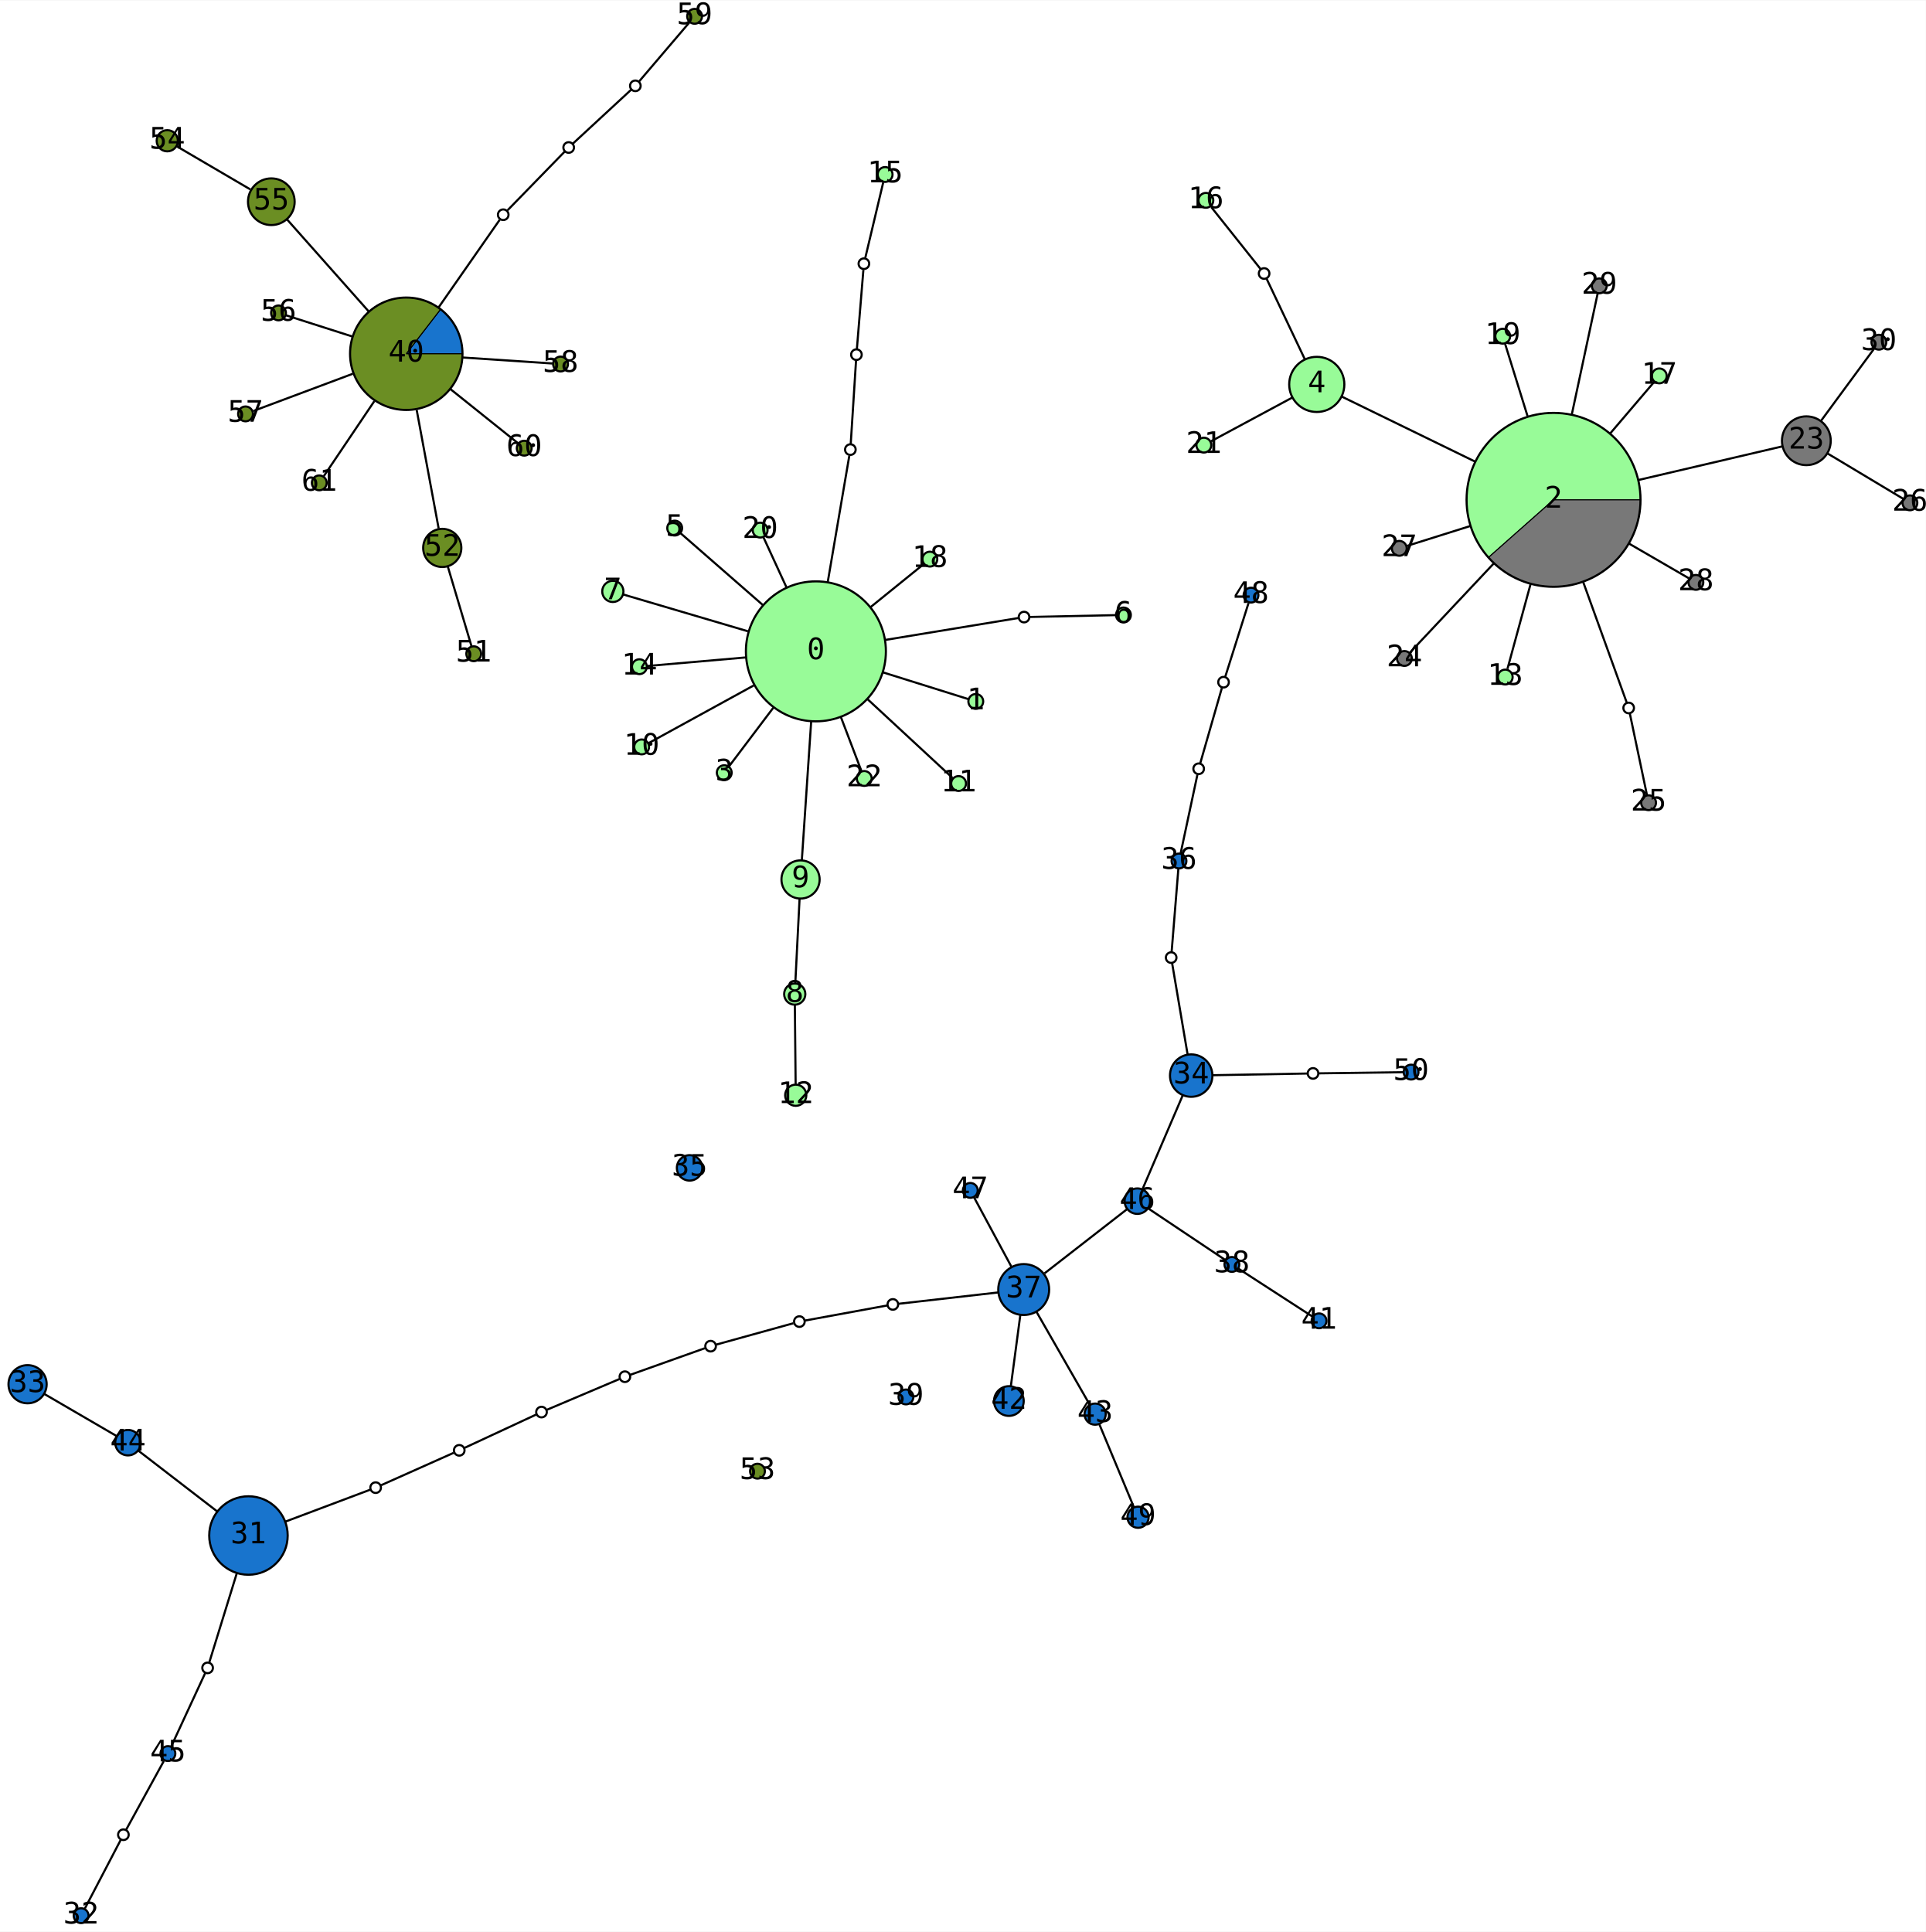
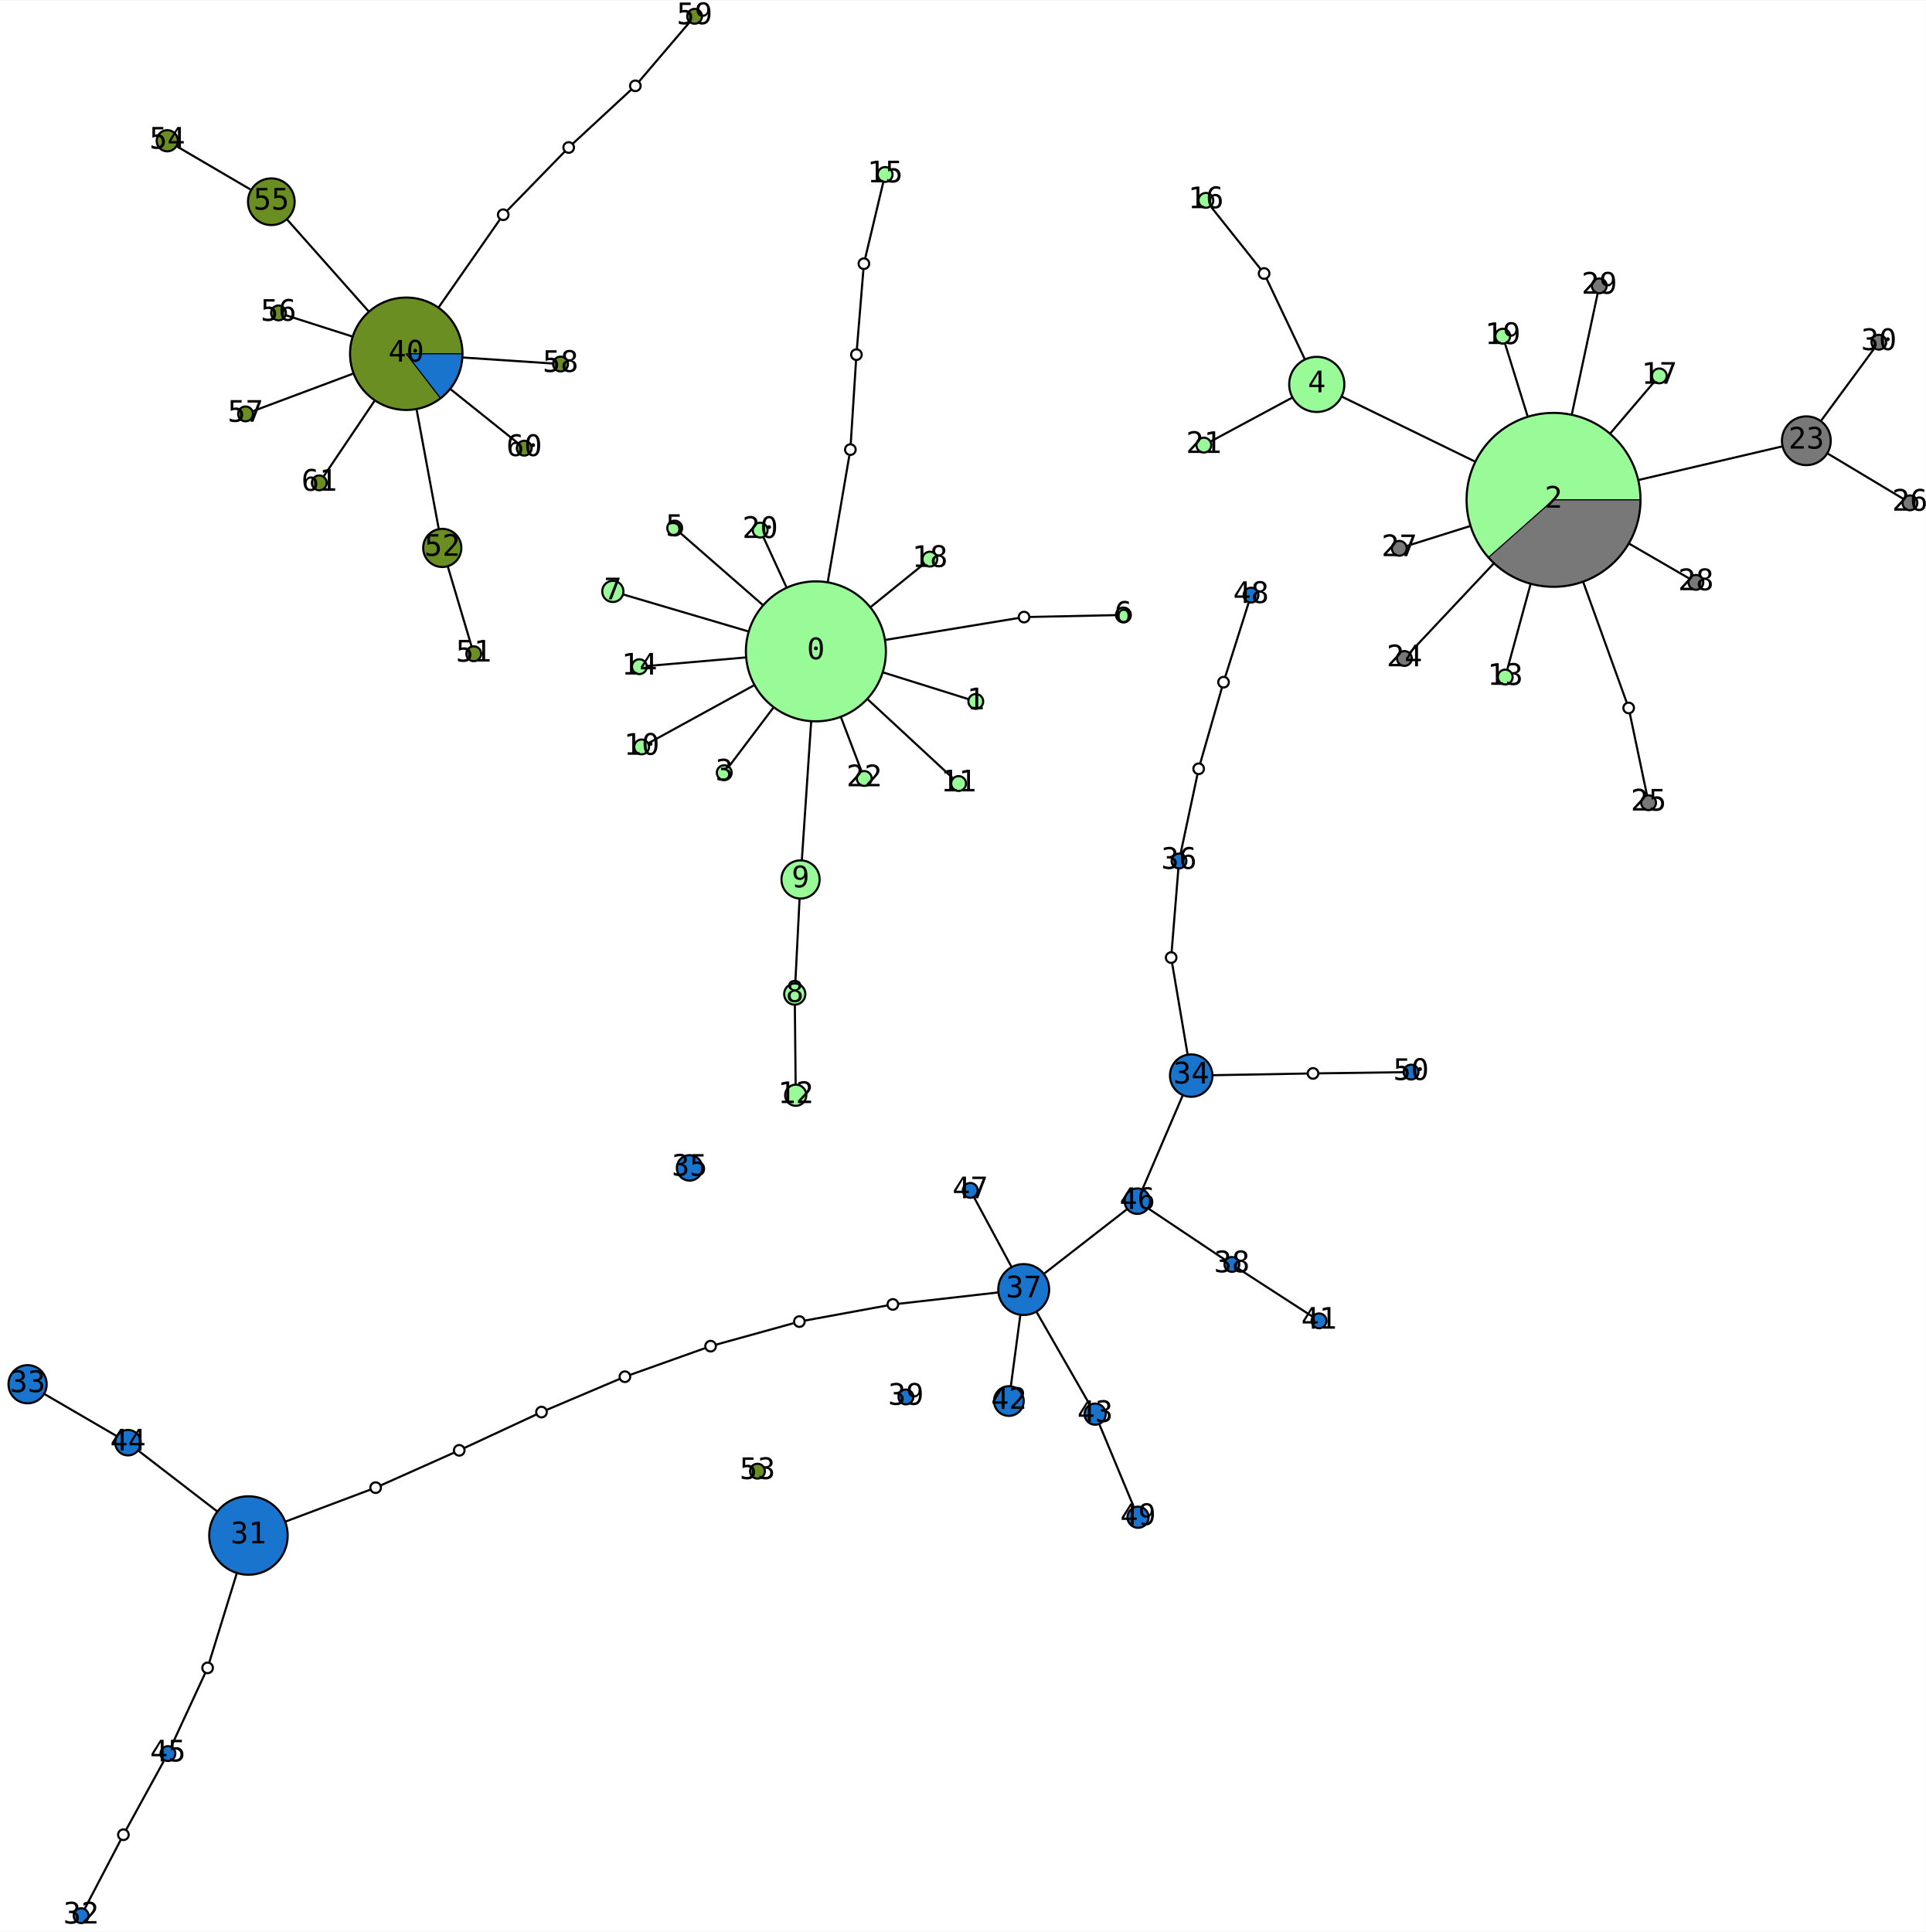
<svg xmlns="http://www.w3.org/2000/svg" width="908pt" height="911pt" viewBox="0.00 0.00 907.93 910.54">
  <g id="graph0" class="graph" transform="scale(1 1) rotate(0) translate(354.109 591.456)">
    <polygon fill="white" stroke="none" points="-354.109,319.079 -354.109,-591.456 553.823,-591.456 553.823,319.079 -354.109,319.079" />
    <g id="node1" class="node">
      <ellipse fill="palegreen" stroke="black" cx="30.548" cy="-284.542" rx="33" ry="33" />
      <text text-anchor="middle" x="30.548" y="-280.842" font-family="monospace" font-size="14.00">0</text>
    </g>
    <g id="node2" class="node">
      <ellipse fill="palegreen" stroke="black" cx="105.929" cy="-260.923" rx="3.5" ry="3.5" />
      <text text-anchor="middle" x="105.929" y="-257.223" font-family="monospace" font-size="14.00">1</text>
    </g>
    <g id="edge1" class="edge">
      <path fill="none" stroke="black" d="M62.079,-274.663C77.894,-269.707 95.196,-264.286 102.438,-262.017" />
    </g>
    <g id="node63" class="node">
      <ellipse fill="white" stroke="black" cx="46.796" cy="-379.665" rx="2.5" ry="2.5" />
    </g>
    <g id="edge2" class="edge">
      <path fill="none" stroke="black" d="M36.14,-317.278C40.032,-340.064 44.786,-367.895 46.305,-376.789" />
    </g>
    <g id="node3" class="node">
      <path fill="palegreen" stroke="black" stroke-width="0.5" d="M378.31,-355.974C378.31,-355.974 419.31,-355.974 419.31,-355.974 419.31,-357.626 419.21,-359.276 419.011,-360.916 418.812,-362.556 418.514,-364.182 418.119,-365.786 417.724,-367.39 417.232,-368.968 416.646,-370.513 416.06,-372.057 415.382,-373.565 414.614,-375.028 413.846,-376.49 412.991,-377.905 412.053,-379.265 411.114,-380.624 410.095,-381.926 408.999,-383.162 407.904,-384.398 406.735,-385.568 405.498,-386.663 404.262,-387.758 402.96,-388.778 401.601,-389.716 400.241,-390.655 398.827,-391.51 397.364,-392.278 395.901,-393.045 394.394,-393.724 392.849,-394.31 391.305,-394.895 389.726,-395.387 388.122,-395.783 386.518,-396.178 384.892,-396.476 383.252,-396.675 381.612,-396.874 379.962,-396.974 378.31,-396.974 376.658,-396.974 375.008,-396.874 373.368,-396.675 371.728,-396.476 370.102,-396.178 368.498,-395.783 366.894,-395.387 365.316,-394.895 363.771,-394.31 362.227,-393.724 360.719,-393.045 359.257,-392.278 357.794,-391.51 356.379,-390.655 355.02,-389.716 353.66,-388.778 352.359,-387.758 351.122,-386.663 349.886,-385.568 348.717,-384.398 347.621,-383.162 346.526,-381.926 345.506,-380.624 344.568,-379.265 343.63,-377.905 342.774,-376.49 342.007,-375.028 341.239,-373.565 340.56,-372.057 339.975,-370.513 339.389,-368.968 338.897,-367.39 338.502,-365.786 338.106,-364.182 337.808,-362.556 337.609,-360.916 337.41,-359.276 337.31,-357.626 337.31,-355.974 337.31,-354.322 337.41,-352.672 337.609,-351.032 337.808,-349.392 338.106,-347.766 338.502,-346.162 338.897,-344.558 339.389,-342.98 339.975,-341.435 340.56,-339.891 341.239,-338.383 342.007,-336.92 342.774,-335.458 343.63,-334.043 344.568,-332.683 345.506,-331.324 346.526,-330.022 347.621,-328.786 347.621,-328.786 378.31,-355.974 378.31,-355.974" />
      <path fill="#787878" stroke="black" stroke-width="0.5" d="M378.31,-355.974C378.31,-355.974 347.621,-328.786 347.621,-328.786 348.306,-328.013 349.019,-327.267 349.76,-326.548 350.501,-325.829 351.269,-325.139 352.062,-324.478 352.855,-323.817 353.672,-323.186 354.513,-322.587 355.353,-321.988 356.216,-321.421 357.099,-320.887 357.983,-320.353 358.886,-319.853 359.807,-319.387 360.728,-318.921 361.667,-318.49 362.62,-318.095 363.574,-317.7 364.542,-317.341 365.523,-317.019 366.504,-316.697 367.496,-316.412 368.498,-316.165 369.501,-315.918 370.512,-315.709 371.53,-315.539 372.548,-315.368 373.572,-315.236 374.6,-315.142 375.628,-315.049 376.659,-314.994 377.691,-314.979 378.723,-314.963 379.755,-314.986 380.786,-315.049 381.816,-315.111 382.844,-315.212 383.866,-315.352 384.889,-315.492 385.906,-315.671 386.915,-315.887 387.925,-316.104 388.925,-316.359 389.915,-316.651 390.905,-316.943 391.884,-317.272 392.849,-317.638 393.814,-318.004 394.765,-318.407 395.7,-318.845 396.635,-319.282 397.553,-319.755 398.452,-320.262 399.351,-320.769 400.23,-321.31 401.089,-321.884 401.947,-322.457 402.783,-323.063 403.596,-323.699 404.408,-324.336 405.197,-325.003 405.959,-325.699 406.721,-326.395 407.457,-327.12 408.164,-327.871 408.872,-328.623 409.55,-329.401 410.199,-330.204 410.848,-331.007 411.466,-331.834 412.053,-332.683 412.639,-333.533 413.193,-334.404 413.714,-335.296 414.234,-336.187 414.721,-337.097 415.173,-338.026 415.625,-338.954 416.041,-339.898 416.422,-340.858 416.803,-341.817 417.147,-342.791 417.454,-343.776 417.761,-344.762 418.031,-345.759 418.263,-346.764 418.494,-347.77 418.688,-348.785 418.844,-349.805 418.999,-350.825 419.116,-351.851 419.193,-352.881 419.271,-353.91 419.31,-354.942 419.31,-355.974 419.31,-355.974 378.31,-355.974 378.31,-355.974" />
      <ellipse fill="none" stroke="black" cx="378.31" cy="-355.974" rx="41" ry="41" />
      <text text-anchor="middle" x="378.31" y="-352.274" font-family="monospace" font-size="14.00">2</text>
    </g>
    <g id="node5" class="node">
      <ellipse fill="palegreen" stroke="black" cx="266.685" cy="-410.405" rx="13" ry="13" />
      <text text-anchor="middle" x="266.685" y="-406.705" font-family="monospace" font-size="14.00">4</text>
    </g>
    <g id="edge6" class="edge">
      <path fill="none" stroke="black" d="M341.451,-373.948C319.605,-384.6 293.364,-397.395 278.495,-404.646" />
    </g>
    <g id="node14" class="node">
      <ellipse fill="palegreen" stroke="black" cx="355.531" cy="-272.434" rx="3.5" ry="3.5" />
      <text text-anchor="middle" x="355.531" y="-268.734" font-family="monospace" font-size="14.00">13</text>
    </g>
    <g id="edge7" class="edge">
      <path fill="none" stroke="black" d="M367.454,-316.162C363.054,-300.024 358.547,-283.496 356.569,-276.241" />
    </g>
    <g id="node18" class="node">
      <ellipse fill="palegreen" stroke="black" cx="428.163" cy="-414.413" rx="3.5" ry="3.5" />
      <text text-anchor="middle" x="428.163" y="-410.713" font-family="monospace" font-size="14.00">17</text>
    </g>
    <g id="edge8" class="edge">
      <path fill="none" stroke="black" d="M404.988,-387.246C413.508,-397.233 421.753,-406.898 425.717,-411.544" />
    </g>
    <g id="node20" class="node">
      <ellipse fill="palegreen" stroke="black" cx="354.356" cy="-433.135" rx="3.5" ry="3.5" />
      <text text-anchor="middle" x="354.356" y="-429.435" font-family="monospace" font-size="14.00">19</text>
    </g>
    <g id="edge9" class="edge">
      <path fill="none" stroke="black" d="M366.052,-395.459C361.724,-409.4 357.445,-423.184 355.477,-429.523" />
    </g>
    <g id="node24" class="node">
      <ellipse fill="#787878" stroke="black" cx="497.498" cy="-383.838" rx="11.5" ry="11.5" />
      <text text-anchor="middle" x="497.498" y="-380.138" font-family="monospace" font-size="14.00">23</text>
    </g>
    <g id="edge10" class="edge">
      <path fill="none" stroke="black" d="M418.33,-365.33C442.135,-370.895 470.627,-377.556 486.111,-381.175" />
    </g>
    <g id="node25" class="node">
      <ellipse fill="#787878" stroke="black" cx="307.998" cy="-281.184" rx="3.5" ry="3.5" />
      <text text-anchor="middle" x="307.998" y="-277.484" font-family="monospace" font-size="14.00">24</text>
    </g>
    <g id="edge11" class="edge">
      <path fill="none" stroke="black" d="M350.117,-325.985C334.529,-309.404 317.039,-290.8 310.576,-283.926" />
    </g>
    <g id="node28" class="node">
      <ellipse fill="#787878" stroke="black" cx="305.588" cy="-333.121" rx="3.5" ry="3.5" />
      <text text-anchor="middle" x="305.588" y="-329.421" font-family="monospace" font-size="14.00">27</text>
    </g>
    <g id="edge12" class="edge">
      <path fill="none" stroke="black" d="M338.969,-343.611C326.654,-339.741 314.797,-336.015 309.102,-334.225" />
    </g>
    <g id="node29" class="node">
      <ellipse fill="#787878" stroke="black" cx="445.426" cy="-317.068" rx="3.5" ry="3.5" />
      <text text-anchor="middle" x="445.426" y="-313.368" font-family="monospace" font-size="14.00">28</text>
    </g>
    <g id="edge13" class="edge">
      <path fill="none" stroke="black" d="M413.834,-335.382C425.405,-328.674 436.663,-322.148 442.081,-319.008" />
    </g>
    <g id="node30" class="node">
      <ellipse fill="#787878" stroke="black" cx="399.882" cy="-456.873" rx="3.5" ry="3.5" />
      <text text-anchor="middle" x="399.882" y="-453.173" font-family="monospace" font-size="14.00">29</text>
    </g>
    <g id="edge14" class="edge">
      <path fill="none" stroke="black" d="M386.898,-396.142C391.739,-418.784 397.197,-444.311 399.144,-453.419" />
    </g>
    <g id="node4" class="node">
      <ellipse fill="palegreen" stroke="black" cx="-12.658" cy="-227.335" rx="3.5" ry="3.5" />
      <text text-anchor="middle" x="-12.658" y="-223.635" font-family="monospace" font-size="14.00">3</text>
    </g>
    <g id="edge15" class="edge">
      <path fill="none" stroke="black" d="M-10.335,-230.411C-6.339,-235.702 2.206,-247.016 10.455,-257.938" />
    </g>
    <g id="node22" class="node">
      <ellipse fill="palegreen" stroke="black" cx="213.442" cy="-381.776" rx="3.5" ry="3.5" />
      <text text-anchor="middle" x="213.442" y="-378.076" font-family="monospace" font-size="14.00">21</text>
    </g>
    <g id="edge16" class="edge">
      <path fill="none" stroke="black" d="M255.132,-404.193C242.898,-397.615 224.334,-387.633 216.798,-383.581" />
    </g>
    <g id="node6" class="node">
      <ellipse fill="palegreen" stroke="black" cx="-36.024" cy="-342.663" rx="3.5" ry="3.5" />
      <text text-anchor="middle" x="-36.024" y="-338.963" font-family="monospace" font-size="14.00">5</text>
    </g>
    <g id="edge17" class="edge">
      <path fill="none" stroke="black" d="M-33.164,-340.166C-26.494,-334.343 -9.35,-319.376 5.475,-306.433" />
    </g>
    <g id="node7" class="node">
      <ellipse fill="palegreen" stroke="black" cx="175.536" cy="-301.697" rx="3.5" ry="3.5" />
      <text text-anchor="middle" x="175.536" y="-297.997" font-family="monospace" font-size="14.00">6</text>
    </g>
    <g id="node66" class="node">
      <ellipse fill="white" stroke="black" cx="128.682" cy="-300.702" rx="2.5" ry="2.5" />
    </g>
    <g id="edge18" class="edge">
      <path fill="none" stroke="black" d="M171.86,-301.619C162.713,-301.424 139.104,-300.923 131.259,-300.756" />
    </g>
    <g id="node8" class="node">
      <ellipse fill="palegreen" stroke="black" cx="-65.189" cy="-312.804" rx="5" ry="5" />
      <text text-anchor="middle" x="-65.189" y="-309.104" font-family="monospace" font-size="14.00">7</text>
    </g>
    <g id="edge20" class="edge">
      <path fill="none" stroke="black" d="M-60.31,-311.364C-49.564,-308.192 -23.093,-300.378 -1.479,-293.997" />
    </g>
    <g id="node9" class="node">
      <ellipse fill="palegreen" stroke="black" cx="20.576" cy="-122.942" rx="5" ry="5" />
      <text text-anchor="middle" x="20.576" y="-119.242" font-family="monospace" font-size="14.00">8</text>
    </g>
    <g id="node10" class="node">
      <ellipse fill="palegreen" stroke="black" cx="23.309" cy="-176.984" rx="9" ry="9" />
      <text text-anchor="middle" x="23.309" y="-173.284" font-family="monospace" font-size="14.00">9</text>
    </g>
    <g id="edge21" class="edge">
      <path fill="none" stroke="black" d="M23.926,-186.155C24.89,-200.481 26.801,-228.873 28.323,-251.49" />
    </g>
    <g id="edge22" class="edge">
      <path fill="none" stroke="black" d="M22.833,-167.571C22.252,-156.079 21.29,-137.062 20.833,-128.02" />
    </g>
    <g id="node11" class="node">
      <ellipse fill="palegreen" stroke="black" cx="-51.607" cy="-239.483" rx="3.5" ry="3.5" />
      <text text-anchor="middle" x="-51.607" y="-235.783" font-family="monospace" font-size="14.00">10</text>
    </g>
    <g id="edge23" class="edge">
      <path fill="none" stroke="black" d="M-48.486,-241.194C-40.338,-245.663 -17.738,-258.059 1.218,-268.456" />
    </g>
    <g id="node12" class="node">
      <ellipse fill="palegreen" stroke="black" cx="97.826" cy="-222.221" rx="3.5" ry="3.5" />
      <text text-anchor="middle" x="97.826" y="-218.521" font-family="monospace" font-size="14.00">11</text>
    </g>
    <g id="edge24" class="edge">
      <path fill="none" stroke="black" d="M94.935,-224.899C88.044,-231.282 70.088,-247.915 54.884,-261.999" />
    </g>
    <g id="node13" class="node">
      <ellipse fill="palegreen" stroke="black" cx="21.045" cy="-75.253" rx="5" ry="5" />
      <text text-anchor="middle" x="21.045" y="-71.553" font-family="monospace" font-size="14.00">12</text>
    </g>
    <g id="edge25" class="edge">
      <path fill="none" stroke="black" d="M20.995,-80.356C20.905,-89.487 20.718,-108.523 20.627,-117.731" />
    </g>
    <g id="node15" class="node">
      <ellipse fill="palegreen" stroke="black" cx="-52.671" cy="-277.312" rx="3.5" ry="3.5" />
      <text text-anchor="middle" x="-52.671" y="-273.612" font-family="monospace" font-size="14.00">14</text>
    </g>
    <g id="edge26" class="edge">
      <path fill="none" stroke="black" d="M-49.095,-277.623C-41.006,-278.325 -20.595,-280.099 -2.462,-281.674" />
    </g>
    <g id="node16" class="node">
      <ellipse fill="palegreen" stroke="black" cx="63.18" cy="-509.381" rx="3.5" ry="3.5" />
      <text text-anchor="middle" x="63.18" y="-505.681" font-family="monospace" font-size="14.00">15</text>
    </g>
    <g id="node17" class="node">
      <ellipse fill="palegreen" stroke="black" cx="214.407" cy="-497.192" rx="3.5" ry="3.5" />
      <text text-anchor="middle" x="214.407" y="-493.492" font-family="monospace" font-size="14.00">16</text>
    </g>
    <g id="node67" class="node">
      <ellipse fill="white" stroke="black" cx="241.861" cy="-462.694" rx="2.5" ry="2.5" />
    </g>
    <g id="edge27" class="edge">
      <path fill="none" stroke="black" d="M216.94,-494.008C222.462,-487.069 235.463,-470.734 240.144,-464.852" />
    </g>
    <g id="node19" class="node">
      <ellipse fill="palegreen" stroke="black" cx="84.282" cy="-328.028" rx="3.5" ry="3.5" />
      <text text-anchor="middle" x="84.282" y="-324.328" font-family="monospace" font-size="14.00">18</text>
    </g>
    <g id="edge29" class="edge">
      <path fill="none" stroke="black" d="M81.393,-325.69C76.553,-321.773 66.352,-313.517 56.348,-305.421" />
    </g>
    <g id="node21" class="node">
      <ellipse fill="palegreen" stroke="black" cx="4.269" cy="-341.709" rx="3.5" ry="3.5" />
      <text text-anchor="middle" x="4.269" y="-338.009" font-family="monospace" font-size="14.00">20</text>
    </g>
    <g id="edge30" class="edge">
      <path fill="none" stroke="black" d="M5.834,-338.304C8.044,-333.497 12.299,-324.242 16.663,-314.748" />
    </g>
    <g id="node23" class="node">
      <ellipse fill="palegreen" stroke="black" cx="53.343" cy="-224.607" rx="3.5" ry="3.5" />
      <text text-anchor="middle" x="53.343" y="-220.907" font-family="monospace" font-size="14.00">22</text>
    </g>
    <g id="edge31" class="edge">
      <path fill="none" stroke="black" d="M51.986,-228.177C50.03,-233.318 46.23,-243.31 42.365,-253.472" />
    </g>
    <g id="node26" class="node">
      <ellipse fill="#787878" stroke="black" cx="423.114" cy="-213.173" rx="3.5" ry="3.5" />
      <text text-anchor="middle" x="423.114" y="-209.473" font-family="monospace" font-size="14.00">25</text>
    </g>
    <g id="node68" class="node">
      <ellipse fill="white" stroke="black" cx="413.728" cy="-257.85" rx="2.5" ry="2.5" />
    </g>
    <g id="edge32" class="edge">
      <path fill="none" stroke="black" d="M422.377,-216.679C420.545,-225.401 415.815,-247.912 414.244,-255.393" />
    </g>
    <g id="node27" class="node">
      <ellipse fill="#787878" stroke="black" cx="546.323" cy="-354.567" rx="3.5" ry="3.5" />
      <text text-anchor="middle" x="546.323" y="-350.867" font-family="monospace" font-size="14.00">26</text>
    </g>
    <g id="edge34" class="edge">
      <path fill="none" stroke="black" d="M543.12,-356.488C535.991,-360.761 518.572,-371.204 507.438,-377.879" />
    </g>
    <g id="node31" class="node">
      <ellipse fill="#787878" stroke="black" cx="531.686" cy="-430.302" rx="3.5" ry="3.5" />
      <text text-anchor="middle" x="531.686" y="-426.602" font-family="monospace" font-size="14.00">30</text>
    </g>
    <g id="edge35" class="edge">
      <path fill="none" stroke="black" d="M529.443,-427.254C524.452,-420.47 512.254,-403.892 504.458,-393.297" />
    </g>
    <g id="node32" class="node">
      <ellipse fill="#1874cd" stroke="black" cx="-236.976" cy="132.334" rx="18.5" ry="18.5" />
      <text text-anchor="middle" x="-236.976" y="136.034" font-family="monospace" font-size="14.00">31</text>
    </g>
    <g id="node69" class="node">
      <ellipse fill="white" stroke="black" cx="-177.012" cy="109.768" rx="2.5" ry="2.5" />
    </g>
    <g id="edge36" class="edge">
      <path fill="none" stroke="black" d="M-219.632,125.807C-205.243,120.392 -186.1,113.188 -179.428,110.677" />
    </g>
    <g id="node33" class="node">
      <ellipse fill="#1874cd" stroke="black" cx="-315.863" cy="311.579" rx="3.5" ry="3.5" />
      <text text-anchor="middle" x="-315.863" y="315.279" font-family="monospace" font-size="14.00">32</text>
    </g>
    <g id="node34" class="node">
      <ellipse fill="#1874cd" stroke="black" cx="-341.109" cy="61.003" rx="9" ry="9" />
      <text text-anchor="middle" x="-341.109" y="64.703" font-family="monospace" font-size="14.00">33</text>
    </g>
    <g id="node35" class="node">
      <ellipse fill="#1874cd" stroke="black" cx="207.481" cy="-84.513" rx="10" ry="10" />
      <text text-anchor="middle" x="207.481" y="-80.813" font-family="monospace" font-size="14.00">34</text>
    </g>
    <g id="node76" class="node">
      <ellipse fill="white" stroke="black" cx="264.921" cy="-85.538" rx="2.5" ry="2.5" />
    </g>
    <g id="edge44" class="edge">
      <path fill="none" stroke="black" d="M217.486,-84.692C231.115,-84.935 254.702,-85.356 262.407,-85.493" />
    </g>
    <g id="node36" class="node">
      <ellipse fill="#1874cd" stroke="black" cx="-29" cy="-41" rx="6" ry="6" />
      <text text-anchor="middle" x="-29" y="-37.3" font-family="monospace" font-size="14.00">35</text>
    </g>
    <g id="node37" class="node">
      <ellipse fill="#1874cd" stroke="black" cx="201.732" cy="-185.7" rx="3.5" ry="3.5" />
      <text text-anchor="middle" x="201.732" y="-182" font-family="monospace" font-size="14.00">36</text>
    </g>
    <g id="node77" class="node">
      <ellipse fill="white" stroke="black" cx="198.039" cy="-140.152" rx="2.5" ry="2.5" />
    </g>
    <g id="edge46" class="edge">
      <path fill="none" stroke="black" d="M201.442,-182.126C200.721,-173.234 198.861,-150.284 198.243,-142.658" />
    </g>
    <g id="node78" class="node">
      <ellipse fill="white" stroke="black" cx="211.002" cy="-229.176" rx="2.5" ry="2.5" />
    </g>
    <g id="edge48" class="edge">
      <path fill="none" stroke="black" d="M202.522,-189.406C204.344,-197.949 208.803,-218.864 210.412,-226.407" />
    </g>
    <g id="node38" class="node">
      <ellipse fill="#1874cd" stroke="black" cx="128.52" cy="16.362" rx="12" ry="12" />
      <text text-anchor="middle" x="128.52" y="20.062" font-family="monospace" font-size="14.00">37</text>
    </g>
    <g id="node43" class="node">
      <ellipse fill="#1874cd" stroke="black" cx="121.524" cy="68.931" rx="7" ry="7" />
      <text text-anchor="middle" x="121.524" y="72.631" font-family="monospace" font-size="14.00">42</text>
    </g>
    <g id="edge51" class="edge">
      <path fill="none" stroke="black" d="M126.933,28.291C125.562,38.59 123.627,53.132 122.481,61.74" />
    </g>
    <g id="node44" class="node">
      <ellipse fill="#1874cd" stroke="black" cx="162.194" cy="75.106" rx="5" ry="5" />
      <text text-anchor="middle" x="162.194" y="78.806" font-family="monospace" font-size="14.00">43</text>
    </g>
    <g id="edge52" class="edge">
      <path fill="none" stroke="black" d="M134.541,26.864C141.956,39.801 154.227,61.207 159.571,70.53" />
    </g>
    <g id="node47" class="node">
      <ellipse fill="#1874cd" stroke="black" cx="182.098" cy="-25.308" rx="6" ry="6" />
      <text text-anchor="middle" x="182.098" y="-21.608" font-family="monospace" font-size="14.00">46</text>
    </g>
    <g id="edge53" class="edge">
      <path fill="none" stroke="black" d="M138.347,8.719C149.827,-0.209 168.366,-14.628 177.163,-21.469" />
    </g>
    <g id="node48" class="node">
      <ellipse fill="#1874cd" stroke="black" cx="103.338" cy="-30.39" rx="3.5" ry="3.5" />
      <text text-anchor="middle" x="103.338" y="-26.691" font-family="monospace" font-size="14.00">47</text>
    </g>
    <g id="edge54" class="edge">
      <path fill="none" stroke="black" d="M122.68,5.518C116.984,-5.056 108.672,-20.487 105.089,-27.14" />
    </g>
    <g id="node39" class="node">
      <ellipse fill="#1874cd" stroke="black" cx="226.667" cy="4.516" rx="3.5" ry="3.5" />
      <text text-anchor="middle" x="226.667" y="8.216" font-family="monospace" font-size="14.00">38</text>
    </g>
    <g id="node42" class="node">
      <ellipse fill="#1874cd" stroke="black" cx="267.76" cy="31.12" rx="3.5" ry="3.5" />
      <text text-anchor="middle" x="267.76" y="34.82" font-family="monospace" font-size="14.00">41</text>
    </g>
    <g id="edge55" class="edge">
      <path fill="none" stroke="black" d="M229.622,6.429C237.13,11.29 256.89,24.083 264.608,29.079" />
    </g>
    <g id="edge56" class="edge">
      <path fill="none" stroke="black" d="M223.742,2.559C216.306,-2.417 196.599,-15.604 187.211,-21.887" />
    </g>
    <g id="node40" class="node">
      <ellipse fill="#1874cd" stroke="black" cx="73" cy="67" rx="3.5" ry="3.5" />
      <text text-anchor="middle" x="73" y="70.7" font-family="monospace" font-size="14.00">39</text>
    </g>
    <g id="node41" class="node">
-       <path fill="#1874cd" stroke="black" stroke-width="0.5" d="M-162.575,-424.858C-162.575,-424.858 -136.075,-424.858 -136.075,-424.858 -136.075,-425.867 -136.133,-426.876 -136.248,-427.879 -136.363,-428.881 -136.535,-429.877 -136.764,-430.86 -136.993,-431.843 -137.277,-432.812 -137.617,-433.763 -137.956,-434.714 -138.349,-435.644 -138.794,-436.55 -139.24,-437.456 -139.736,-438.336 -140.282,-439.185 -140.828,-440.034 -141.422,-440.851 -142.061,-441.633 -142.7,-442.414 -143.383,-443.158 -144.107,-443.862 -144.83,-444.565 -145.594,-445.227 -146.393,-445.843 -146.393,-445.843 -162.575,-424.858 -162.575,-424.858" />
-       <path fill="olivedrab" stroke="black" stroke-width="0.5" d="M-162.575,-424.858C-162.575,-424.858 -146.393,-445.843 -146.393,-445.843 -146.98,-446.296 -147.586,-446.724 -148.209,-447.125 -148.831,-447.527 -149.471,-447.903 -150.125,-448.251 -150.779,-448.599 -151.448,-448.92 -152.129,-449.212 -152.81,-449.504 -153.503,-449.768 -154.207,-450.002 -154.91,-450.236 -155.623,-450.44 -156.343,-450.615 -157.064,-450.789 -157.791,-450.933 -158.523,-451.046 -159.256,-451.16 -159.993,-451.242 -160.732,-451.294 -161.471,-451.345 -162.213,-451.366 -162.954,-451.355 -163.695,-451.345 -164.435,-451.303 -165.173,-451.23 -165.91,-451.158 -166.645,-451.054 -167.374,-450.92 -168.103,-450.786 -168.826,-450.621 -169.541,-450.426 -170.256,-450.231 -170.962,-450.007 -171.659,-449.752 -172.355,-449.498 -173.04,-449.215 -173.713,-448.904 -174.385,-448.592 -175.045,-448.253 -175.689,-447.886 -176.333,-447.519 -176.961,-447.126 -177.572,-446.706 -178.183,-446.287 -178.776,-445.842 -179.35,-445.373 -179.924,-444.903 -180.478,-444.41 -181.01,-443.895 -181.543,-443.379 -182.053,-442.841 -182.541,-442.283 -183.028,-441.725 -183.492,-441.146 -183.931,-440.549 -184.369,-439.951 -184.783,-439.336 -185.17,-438.704 -185.558,-438.072 -185.918,-437.424 -186.251,-436.762 -186.584,-436.1 -186.889,-435.424 -187.165,-434.736 -187.442,-434.048 -187.689,-433.349 -187.907,-432.641 -188.124,-431.932 -188.312,-431.215 -188.47,-430.491 -188.627,-429.767 -188.754,-429.036 -188.851,-428.301 -188.947,-427.566 -189.012,-426.828 -189.047,-426.087 -189.081,-425.347 -189.085,-424.605 -189.057,-423.865 -189.029,-423.124 -188.97,-422.385 -188.88,-421.649 -188.791,-420.913 -188.67,-420.182 -188.519,-419.456 -188.368,-418.731 -188.187,-418.012 -187.975,-417.301 -187.764,-416.591 -187.523,-415.89 -187.253,-415.199 -186.982,-414.509 -186.683,-413.831 -186.356,-413.165 -186.029,-412.5 -185.675,-411.849 -185.293,-411.214 -184.911,-410.578 -184.503,-409.959 -184.07,-409.358 -183.636,-408.757 -183.178,-408.174 -182.695,-407.611 -182.213,-407.049 -181.707,-406.507 -181.179,-405.986 -180.652,-405.466 -180.102,-404.968 -179.533,-404.494 -178.963,-404.019 -178.374,-403.569 -177.767,-403.144 -177.159,-402.719 -176.534,-402.32 -175.894,-401.948 -175.253,-401.575 -174.597,-401.23 -173.927,-400.912 -173.257,-400.595 -172.574,-400.305 -171.881,-400.045 -171.187,-399.785 -170.482,-399.554 -169.769,-399.353 -169.055,-399.152 -168.334,-398.98 -167.606,-398.84 -166.878,-398.699 -166.145,-398.589 -165.408,-398.51 -164.671,-398.43 -163.931,-398.382 -163.19,-398.365 -162.449,-398.348 -161.708,-398.362 -160.968,-398.407 -160.228,-398.452 -159.491,-398.528 -158.757,-398.634 -158.024,-398.741 -157.295,-398.879 -156.573,-399.046 -155.851,-399.214 -155.137,-399.412 -154.431,-399.64 -153.726,-399.868 -153.031,-400.125 -152.347,-400.411 -151.663,-400.697 -150.992,-401.012 -150.334,-401.354 -149.677,-401.697 -149.034,-402.067 -148.408,-402.463 -147.782,-402.859 -147.172,-403.281 -146.581,-403.729 -145.99,-404.176 -145.418,-404.648 -144.867,-405.143 -144.315,-405.639 -143.785,-406.157 -143.277,-406.697 -142.769,-407.236 -142.284,-407.797 -141.823,-408.378 -141.362,-408.958 -140.926,-409.558 -140.515,-410.175 -140.105,-410.792 -139.72,-411.426 -139.362,-412.075 -139.005,-412.724 -138.675,-413.388 -138.373,-414.065 -138.071,-414.742 -137.798,-415.431 -137.554,-416.131 -137.309,-416.831 -137.095,-417.541 -136.91,-418.258 -136.726,-418.976 -136.571,-419.701 -136.448,-420.432 -136.324,-421.163 -136.231,-421.899 -136.169,-422.637 -136.106,-423.376 -136.075,-424.117 -136.075,-424.858 -136.075,-424.858 -162.575,-424.858 -162.575,-424.858" />
+       <path fill="olivedrab" stroke="black" stroke-width="0.5" d="M-162.575,-424.858C-162.575,-424.858 -136.075,-424.858 -136.075,-424.858 -136.075,-425.599 -136.106,-426.34 -136.169,-427.078 -136.231,-427.817 -136.324,-428.553 -136.448,-429.283 -136.571,-430.014 -136.726,-430.739 -136.91,-431.457 -137.095,-432.175 -137.309,-432.885 -137.554,-433.585 -137.798,-434.285 -138.071,-434.974 -138.373,-435.651 -138.675,-436.328 -139.005,-436.992 -139.362,-437.641 -139.72,-438.29 -140.105,-438.924 -140.515,-439.541 -140.926,-440.158 -141.362,-440.758 -141.823,-441.338 -142.284,-441.918 -142.769,-442.479 -143.277,-443.019 -143.785,-443.559 -144.315,-444.077 -144.867,-444.572 -145.418,-445.068 -145.99,-445.539 -146.581,-445.987 -147.172,-446.434 -147.782,-446.857 -148.408,-447.253 -149.034,-447.649 -149.677,-448.019 -150.334,-448.361 -150.992,-448.704 -151.663,-449.018 -152.347,-449.304 -153.031,-449.59 -153.726,-449.848 -154.431,-450.075 -155.137,-450.303 -155.851,-450.501 -156.573,-450.669 -157.295,-450.837 -158.024,-450.975 -158.757,-451.081 -159.491,-451.188 -160.228,-451.264 -160.968,-451.309 -161.708,-451.354 -162.449,-451.368 -163.19,-451.351 -163.931,-451.333 -164.671,-451.285 -165.408,-451.206 -166.145,-451.127 -166.878,-451.017 -167.606,-450.876 -168.334,-450.735 -169.055,-450.564 -169.769,-450.363 -170.482,-450.162 -171.187,-449.931 -171.881,-449.67 -172.574,-449.41 -173.257,-449.121 -173.927,-448.803 -174.597,-448.486 -175.253,-448.14 -175.894,-447.768 -176.534,-447.395 -177.159,-446.996 -177.767,-446.571 -178.374,-446.146 -178.963,-445.696 -179.533,-445.222 -180.102,-444.748 -180.652,-444.25 -181.179,-443.729 -181.707,-443.209 -182.213,-442.667 -182.695,-442.104 -183.178,-441.541 -183.636,-440.959 -184.07,-440.357 -184.503,-439.756 -184.911,-439.137 -185.293,-438.502 -185.675,-437.866 -186.029,-437.215 -186.356,-436.55 -186.683,-435.885 -186.982,-435.206 -187.253,-434.516 -187.523,-433.826 -187.764,-433.125 -187.975,-432.414 -188.187,-431.704 -188.368,-430.985 -188.519,-430.259 -188.67,-429.534 -188.791,-428.802 -188.88,-428.066 -188.97,-427.331 -189.029,-426.592 -189.057,-425.851 -189.085,-425.11 -189.081,-424.369 -189.047,-423.628 -189.012,-422.888 -188.947,-422.149 -188.851,-421.414 -188.754,-420.68 -188.627,-419.949 -188.47,-419.225 -188.312,-418.501 -188.124,-417.783 -187.907,-417.075 -187.689,-416.366 -187.442,-415.667 -187.165,-414.979 -186.889,-414.292 -186.584,-413.616 -186.251,-412.954 -185.918,-412.291 -185.558,-411.644 -185.17,-411.012 -184.783,-410.38 -184.369,-409.764 -183.931,-409.167 -183.492,-408.57 -183.028,-407.991 -182.541,-407.433 -182.053,-406.874 -181.543,-406.336 -181.01,-405.821 -180.478,-405.305 -179.924,-404.812 -179.35,-404.343 -178.776,-403.874 -178.183,-403.429 -177.572,-403.01 -176.961,-402.59 -176.333,-402.196 -175.689,-401.83 -175.045,-401.463 -174.385,-401.123 -173.713,-400.812 -173.04,-400.5 -172.355,-400.217 -171.659,-399.963 -170.962,-399.709 -170.256,-399.484 -169.541,-399.29 -168.826,-399.095 -168.103,-398.93 -167.374,-398.796 -166.645,-398.662 -165.91,-398.558 -165.173,-398.485 -164.435,-398.413 -163.695,-398.371 -162.954,-398.361 -162.213,-398.35 -161.471,-398.37 -160.732,-398.422 -159.993,-398.474 -159.256,-398.556 -158.523,-398.669 -157.791,-398.783 -157.064,-398.927 -156.343,-399.101 -155.623,-399.275 -154.91,-399.48 -154.207,-399.714 -153.503,-399.948 -152.81,-400.211 -152.129,-400.504 -151.448,-400.796 -150.779,-401.116 -150.125,-401.465 -149.471,-401.813 -148.831,-402.188 -148.209,-402.59 -147.586,-402.992 -146.98,-403.42 -146.393,-403.872 -146.393,-403.872 -162.575,-424.858 -162.575,-424.858" />
+       <path fill="#1874cd" stroke="black" stroke-width="0.5" d="M-162.575,-424.858C-162.575,-424.858 -146.393,-403.872 -146.393,-403.872 -145.594,-404.489 -144.83,-405.15 -144.107,-405.854 -143.383,-406.557 -142.7,-407.302 -142.061,-408.083 -141.422,-408.864 -140.828,-409.682 -140.282,-410.531 -139.736,-411.38 -139.24,-412.26 -138.794,-413.165 -138.349,-414.071 -137.956,-415.002 -137.617,-415.952 -137.277,-416.903 -136.993,-417.872 -136.764,-418.856 -136.535,-419.839 -136.363,-420.834 -136.248,-421.837 -136.133,-422.84 -136.075,-423.848 -136.075,-424.858 -136.075,-424.858 -162.575,-424.858 -162.575,-424.858" />
      <ellipse fill="none" stroke="black" cx="-162.575" cy="-424.858" rx="26.5" ry="26.5" />
      <text text-anchor="middle" x="-162.575" y="-421.158" font-family="monospace" font-size="14.00">40</text>
    </g>
    <g id="node53" class="node">
      <ellipse fill="olivedrab" stroke="black" cx="-145.602" cy="-333.308" rx="9" ry="9" />
      <text text-anchor="middle" x="-145.602" y="-329.608" font-family="monospace" font-size="14.00">52</text>
    </g>
    <g id="edge57" class="edge">
      <path fill="none" stroke="black" d="M-157.666,-398.378C-154.18,-379.578 -149.709,-355.463 -147.309,-342.513" />
    </g>
    <g id="node56" class="node">
      <ellipse fill="olivedrab" stroke="black" cx="-226.193" cy="-496.538" rx="11" ry="11" />
      <text text-anchor="middle" x="-226.193" y="-492.838" font-family="monospace" font-size="14.00">55</text>
    </g>
    <g id="edge58" class="edge">
      <path fill="none" stroke="black" d="M-180.296,-444.825C-192.944,-459.075 -209.314,-477.52 -218.696,-488.091" />
    </g>
    <g id="node57" class="node">
      <ellipse fill="olivedrab" stroke="black" cx="-222.801" cy="-444.115" rx="3.5" ry="3.5" />
      <text text-anchor="middle" x="-222.801" y="-440.415" font-family="monospace" font-size="14.00">56</text>
    </g>
    <g id="edge59" class="edge">
      <path fill="none" stroke="black" d="M-188.117,-433.025C-200.171,-436.879 -213.226,-441.053 -219.311,-442.999" />
    </g>
    <g id="node58" class="node">
      <ellipse fill="olivedrab" stroke="black" cx="-238.352" cy="-396.5" rx="3.5" ry="3.5" />
      <text text-anchor="middle" x="-238.352" y="-392.8" font-family="monospace" font-size="14.00">57</text>
    </g>
    <g id="edge60" class="edge">
      <path fill="none" stroke="black" d="M-187.808,-415.415C-205.03,-408.97 -226.192,-401.051 -234.627,-397.894" />
    </g>
    <g id="node59" class="node">
      <ellipse fill="olivedrab" stroke="black" cx="-89.835" cy="-420.011" rx="3.5" ry="3.5" />
      <text text-anchor="middle" x="-89.835" y="-416.311" font-family="monospace" font-size="14.00">58</text>
    </g>
    <g id="edge61" class="edge">
      <path fill="none" stroke="black" d="M-135.903,-423.081C-120.008,-422.021 -101.448,-420.785 -93.621,-420.263" />
    </g>
    <g id="node61" class="node">
      <ellipse fill="olivedrab" stroke="black" cx="-106.967" cy="-380.337" rx="3.5" ry="3.5" />
      <text text-anchor="middle" x="-106.967" y="-376.637" font-family="monospace" font-size="14.00">60</text>
    </g>
    <g id="edge66" class="edge">
      <path fill="none" stroke="black" d="M-141.869,-408.28C-129.764,-398.589 -115.736,-387.358 -109.825,-382.625" />
    </g>
    <g id="node62" class="node">
      <ellipse fill="olivedrab" stroke="black" cx="-203.588" cy="-363.987" rx="3.5" ry="3.5" />
      <text text-anchor="middle" x="-203.588" y="-360.287" font-family="monospace" font-size="14.00">61</text>
    </g>
    <g id="edge67" class="edge">
      <path fill="none" stroke="black" d="M-177.614,-402.537C-186.576,-389.237 -197.04,-373.705 -201.453,-367.155" />
    </g>
    <g id="node80" class="node">
      <ellipse fill="white" stroke="black" cx="-116.862" cy="-490.406" rx="2.5" ry="2.5" />
    </g>
    <g id="edge62" class="edge">
      <path fill="none" stroke="black" d="M-147.353,-446.684C-136.549,-462.177 -123.173,-481.357 -118.536,-488.005" />
    </g>
    <g id="node45" class="node">
      <ellipse fill="#1874cd" stroke="black" cx="-293.779" cy="88.56" rx="6" ry="6" />
      <text text-anchor="middle" x="-293.779" y="92.26" font-family="monospace" font-size="14.00">44</text>
    </g>
    <g id="edge68" class="edge">
      <path fill="none" stroke="black" d="M-288.936,92.292C-280.78,98.578 -263.991,111.515 -251.697,120.99" />
    </g>
    <g id="edge69" class="edge">
      <path fill="none" stroke="black" d="M-299.208,85.399C-307.561,80.536 -323.604,71.195 -333.233,65.588" />
    </g>
    <g id="node46" class="node">
      <ellipse fill="#1874cd" stroke="black" cx="-274.943" cy="235.154" rx="3.5" ry="3.5" />
      <text text-anchor="middle" x="-274.943" y="238.854" font-family="monospace" font-size="14.00">45</text>
    </g>
    <g id="node83" class="node">
      <ellipse fill="white" stroke="black" cx="-256.236" cy="194.75" rx="2.5" ry="2.5" />
    </g>
    <g id="edge70" class="edge">
      <path fill="none" stroke="black" d="M-273.348,231.709C-269.672,223.77 -260.673,204.333 -257.428,197.323" />
    </g>
    <g id="node84" class="node">
      <ellipse fill="white" stroke="black" cx="-295.932" cy="273.418" rx="2.5" ry="2.5" />
    </g>
    <g id="edge72" class="edge">
      <path fill="none" stroke="black" d="M-276.88,238.685C-281.101,246.382 -291.04,264.5 -294.619,271.024" />
    </g>
    <g id="edge74" class="edge">
      <path fill="none" stroke="black" d="M184.625,-31.201C189.039,-41.497 198.187,-62.834 203.473,-75.165" />
    </g>
    <g id="node49" class="node">
      <ellipse fill="#1874cd" stroke="black" cx="235.691" cy="-311.051" rx="3.5" ry="3.5" />
      <text text-anchor="middle" x="235.691" y="-307.351" font-family="monospace" font-size="14.00">48</text>
    </g>
    <g id="node50" class="node">
      <ellipse fill="#1874cd" stroke="black" cx="182.433" cy="123.716" rx="5" ry="5" />
      <text text-anchor="middle" x="182.433" y="127.416" font-family="monospace" font-size="14.00">49</text>
    </g>
    <g id="edge75" class="edge">
      <path fill="none" stroke="black" d="M180.418,118.877C176.539,109.56 168.073,89.227 164.2,79.925" />
    </g>
    <g id="node51" class="node">
      <ellipse fill="#1874cd" stroke="black" cx="311.147" cy="-86.164" rx="3.5" ry="3.5" />
      <text text-anchor="middle" x="311.147" y="-82.464" font-family="monospace" font-size="14.00">50</text>
    </g>
    <g id="node52" class="node">
      <ellipse fill="olivedrab" stroke="black" cx="-130.763" cy="-283.414" rx="3.5" ry="3.5" />
      <text text-anchor="middle" x="-130.763" y="-279.714" font-family="monospace" font-size="14.00">51</text>
    </g>
    <g id="edge76" class="edge">
      <path fill="none" stroke="black" d="M-131.83,-287.002C-134.143,-294.778 -139.674,-313.376 -142.98,-324.492" />
    </g>
    <g id="node54" class="node">
      <ellipse fill="olivedrab" stroke="black" cx="3" cy="102" rx="3.5" ry="3.5" />
      <text text-anchor="middle" x="3" y="105.7" font-family="monospace" font-size="14.00">53</text>
    </g>
    <g id="node55" class="node">
      <ellipse fill="olivedrab" stroke="black" cx="-275.25" cy="-525.286" rx="5" ry="5" />
      <text text-anchor="middle" x="-275.25" y="-521.586" font-family="monospace" font-size="14.00">54</text>
    </g>
    <g id="edge77" class="edge">
      <path fill="none" stroke="black" d="M-236.12,-502.355C-246.759,-508.59 -263.16,-518.201 -270.91,-522.743" />
    </g>
    <g id="node60" class="node">
      <ellipse fill="olivedrab" stroke="black" cx="-26.635" cy="-583.956" rx="3.5" ry="3.5" />
      <text text-anchor="middle" x="-26.635" y="-580.256" font-family="monospace" font-size="14.00">59</text>
    </g>
    <g id="node64" class="node">
      <ellipse fill="white" stroke="black" cx="49.652" cy="-424.434" rx="2.5" ry="2.5" />
    </g>
    <g id="edge3" class="edge">
      <path fill="none" stroke="black" d="M46.966,-382.331C47.475,-390.312 48.983,-413.948 49.486,-421.837" />
    </g>
    <g id="node65" class="node">
      <ellipse fill="white" stroke="black" cx="53.176" cy="-467.315" rx="2.5" ry="2.5" />
    </g>
    <g id="edge4" class="edge">
      <path fill="none" stroke="black" d="M49.862,-426.988C50.478,-434.488 52.281,-456.423 52.935,-464.384" />
    </g>
    <g id="edge5" class="edge">
      <path fill="none" stroke="black" d="M53.832,-470.075C55.571,-477.386 60.298,-497.264 62.283,-505.611" />
    </g>
    <g id="edge19" class="edge">
      <path fill="none" stroke="black" d="M125.85,-300.235C116.674,-298.724 86.967,-293.833 63.131,-289.908" />
    </g>
    <g id="edge28" class="edge">
      <path fill="none" stroke="black" d="M243.059,-460.172C246.235,-453.481 255.038,-434.938 260.955,-422.475" />
    </g>
    <g id="edge33" class="edge">
      <path fill="none" stroke="black" d="M412.852,-260.276C409.976,-268.244 400.527,-294.421 392.238,-317.387" />
    </g>
    <g id="node70" class="node">
      <ellipse fill="white" stroke="black" cx="-137.601" cy="92.174" rx="2.5" ry="2.5" />
    </g>
    <g id="edge37" class="edge">
      <path fill="none" stroke="black" d="M-174.426,108.613C-167.302,105.433 -147.444,96.568 -140.248,93.355" />
    </g>
    <g id="node71" class="node">
      <ellipse fill="white" stroke="black" cx="-98.817" cy="74.136" rx="2.5" ry="2.5" />
    </g>
    <g id="edge38" class="edge">
      <path fill="none" stroke="black" d="M-135.056,90.99C-128.045,87.73 -108.503,78.641 -101.421,75.347" />
    </g>
    <g id="node72" class="node">
      <ellipse fill="white" stroke="black" cx="-59.499" cy="57.463" rx="2.5" ry="2.5" />
    </g>
    <g id="edge39" class="edge">
      <path fill="none" stroke="black" d="M-96.237,73.042C-89.13,70.028 -69.319,61.627 -62.14,58.583" />
    </g>
    <g id="node73" class="node">
      <ellipse fill="white" stroke="black" cx="-19.095" cy="43.058" rx="2.5" ry="2.5" />
    </g>
    <g id="edge40" class="edge">
      <path fill="none" stroke="black" d="M-56.848,56.518C-49.545,53.914 -29.186,46.656 -21.809,44.026" />
    </g>
    <g id="node74" class="node">
      <ellipse fill="white" stroke="black" cx="22.762" cy="31.467" rx="2.5" ry="2.5" />
    </g>
    <g id="edge41" class="edge">
      <path fill="none" stroke="black" d="M-16.349,42.297C-8.783,40.202 12.307,34.362 19.95,32.245" />
    </g>
    <g id="node75" class="node">
      <ellipse fill="white" stroke="black" cx="66.824" cy="23.38" rx="2.5" ry="2.5" />
    </g>
    <g id="edge42" class="edge">
      <path fill="none" stroke="black" d="M25.386,30.985C33.241,29.544 56.504,25.274 64.268,23.849" />
    </g>
    <g id="edge43" class="edge">
      <path fill="none" stroke="black" d="M69.475,23.079C77.455,22.171 101.615,19.423 116.441,17.736" />
    </g>
    <g id="edge45" class="edge">
      <path fill="none" stroke="black" d="M267.675,-85.575C275.605,-85.683 298.502,-85.993 307.476,-86.114" />
    </g>
    <g id="edge47" class="edge">
      <path fill="none" stroke="black" d="M198.495,-137.469C199.791,-129.828 203.553,-107.664 205.777,-94.557" />
    </g>
    <g id="node79" class="node">
      <ellipse fill="white" stroke="black" cx="222.727" cy="-270.001" rx="2.5" ry="2.5" />
    </g>
    <g id="edge49" class="edge">
      <path fill="none" stroke="black" d="M211.771,-231.855C213.891,-239.234 219.799,-259.804 221.94,-267.259" />
    </g>
    <g id="edge50" class="edge">
      <path fill="none" stroke="black" d="M223.578,-272.694C225.831,-279.829 231.957,-299.227 234.529,-307.372" />
    </g>
    <g id="node81" class="node">
      <ellipse fill="white" stroke="black" cx="-86.004" cy="-522.109" rx="2.5" ry="2.5" />
    </g>
    <g id="edge63" class="edge">
      <path fill="none" stroke="black" d="M-114.837,-492.486C-109.152,-498.327 -93.109,-514.809 -87.762,-520.302" />
    </g>
    <g id="node82" class="node">
      <ellipse fill="white" stroke="black" cx="-54.574" cy="-551.177" rx="2.5" ry="2.5" />
    </g>
    <g id="edge64" class="edge">
      <path fill="none" stroke="black" d="M-83.942,-524.016C-78.26,-529.27 -62.424,-543.917 -56.685,-549.224" />
    </g>
    <g id="edge65" class="edge">
      <path fill="none" stroke="black" d="M-52.741,-553.327C-47.885,-559.025 -34.682,-574.514 -29.139,-581.019" />
    </g>
    <g id="edge71" class="edge">
      <path fill="none" stroke="black" d="M-255.409,192.068C-253.205,184.928 -247.052,164.986 -242.457,150.094" />
    </g>
    <g id="edge73" class="edge">
      <path fill="none" stroke="black" d="M-297.239,275.922C-300.704,282.554 -310.122,300.587 -314.077,308.159" />
    </g>
  </g>
</svg>
